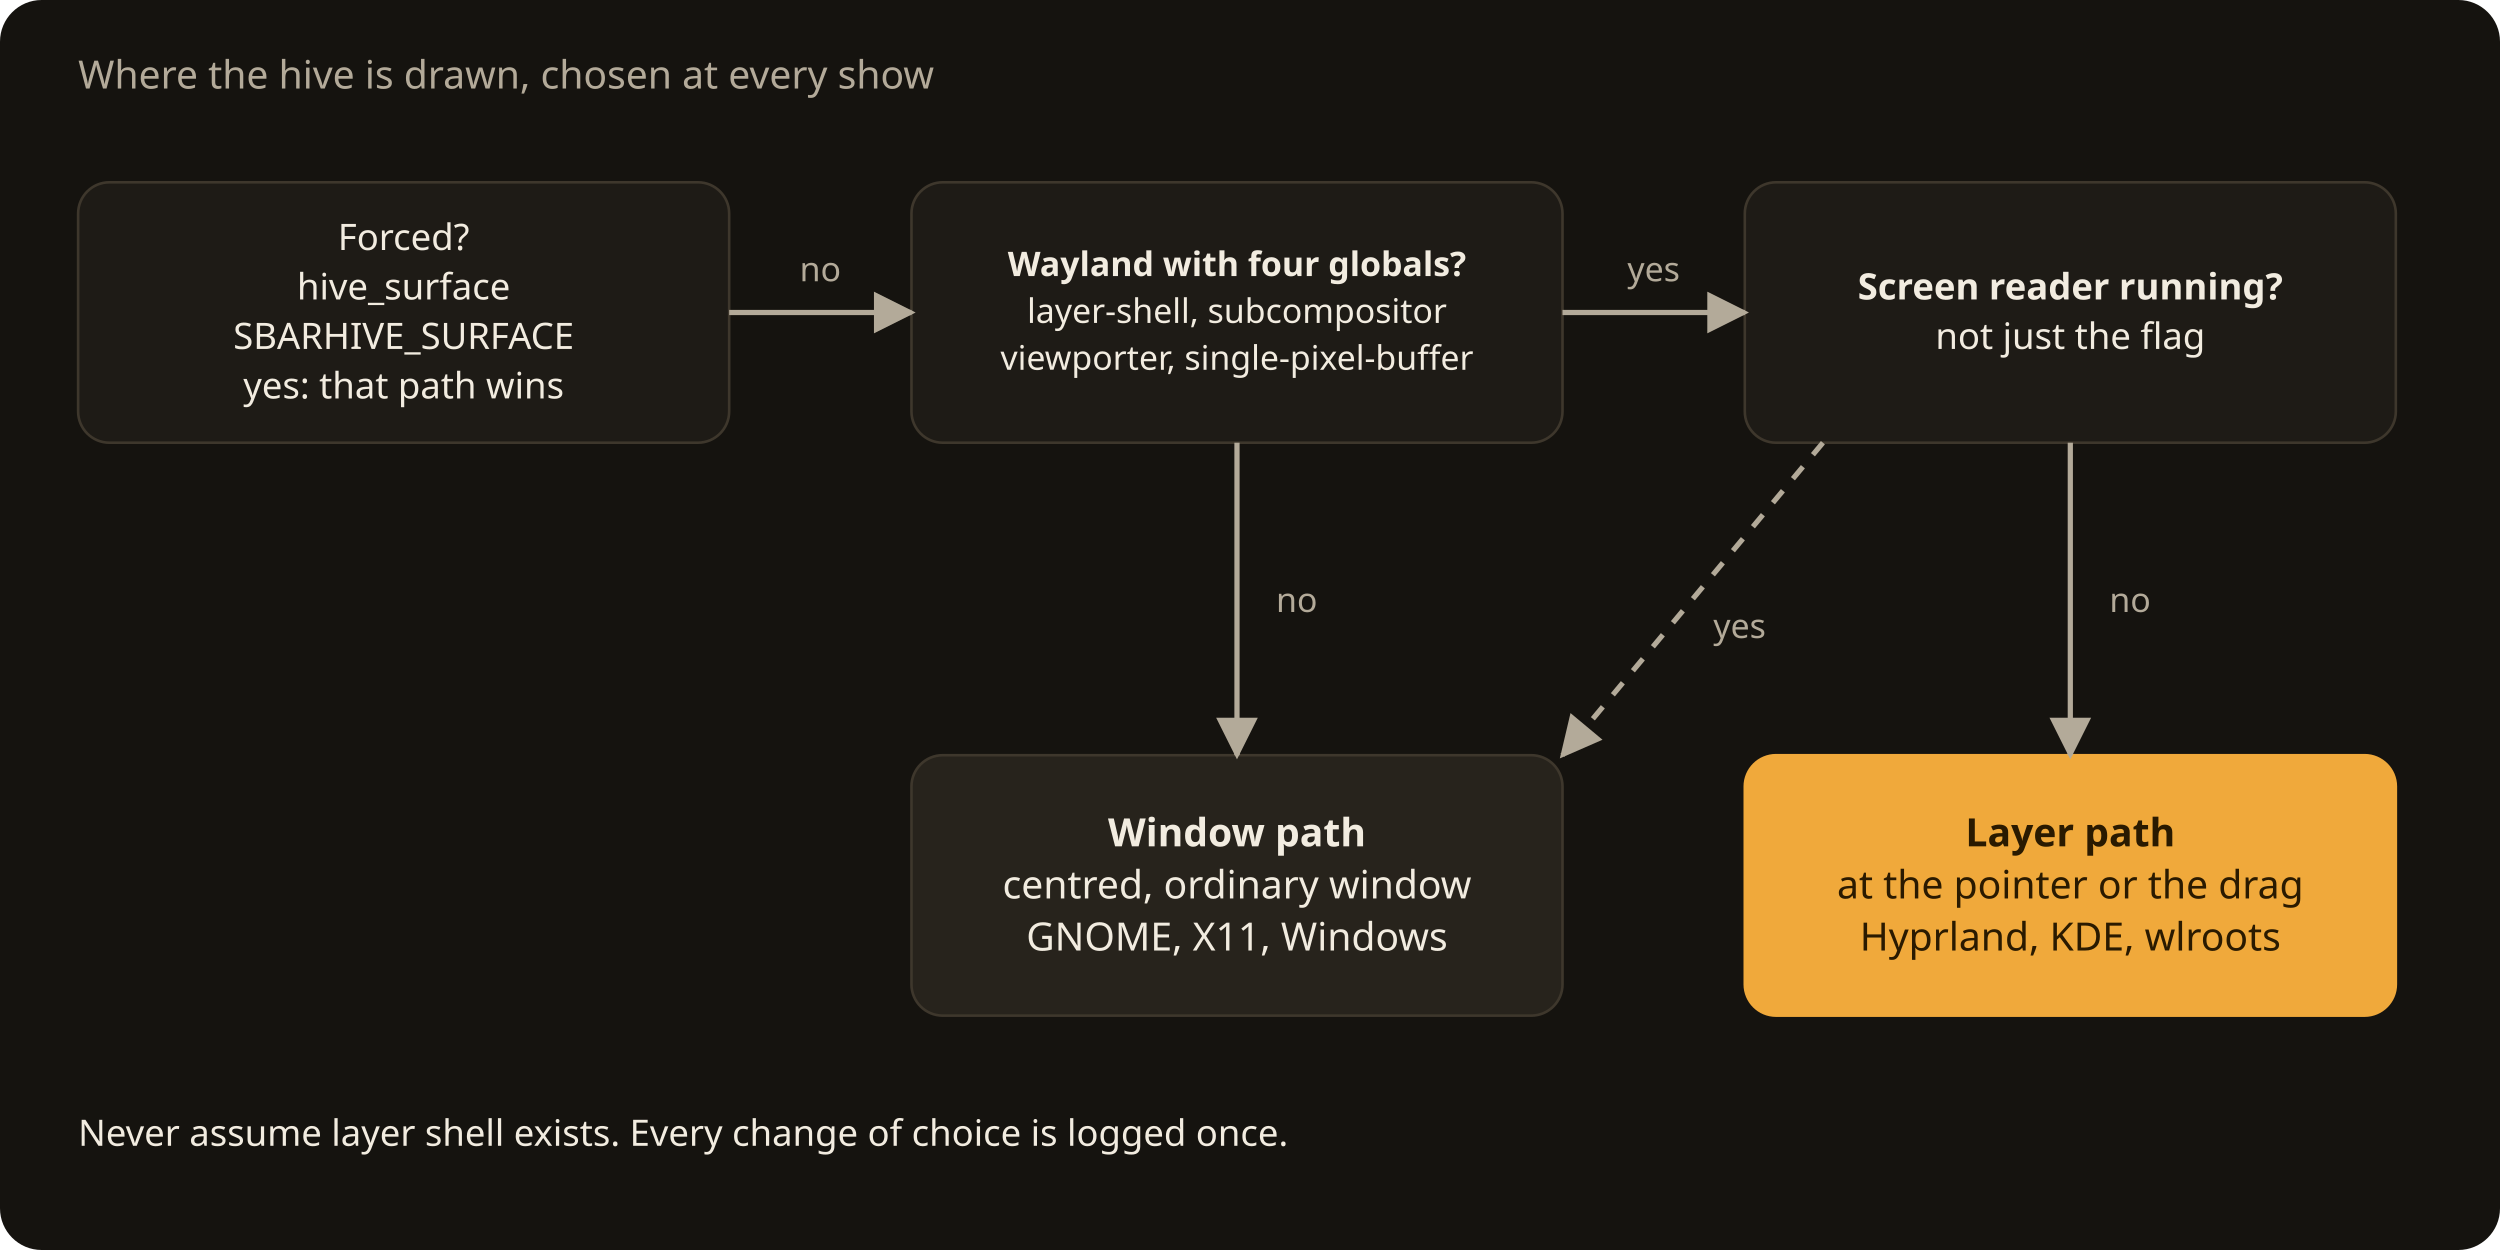
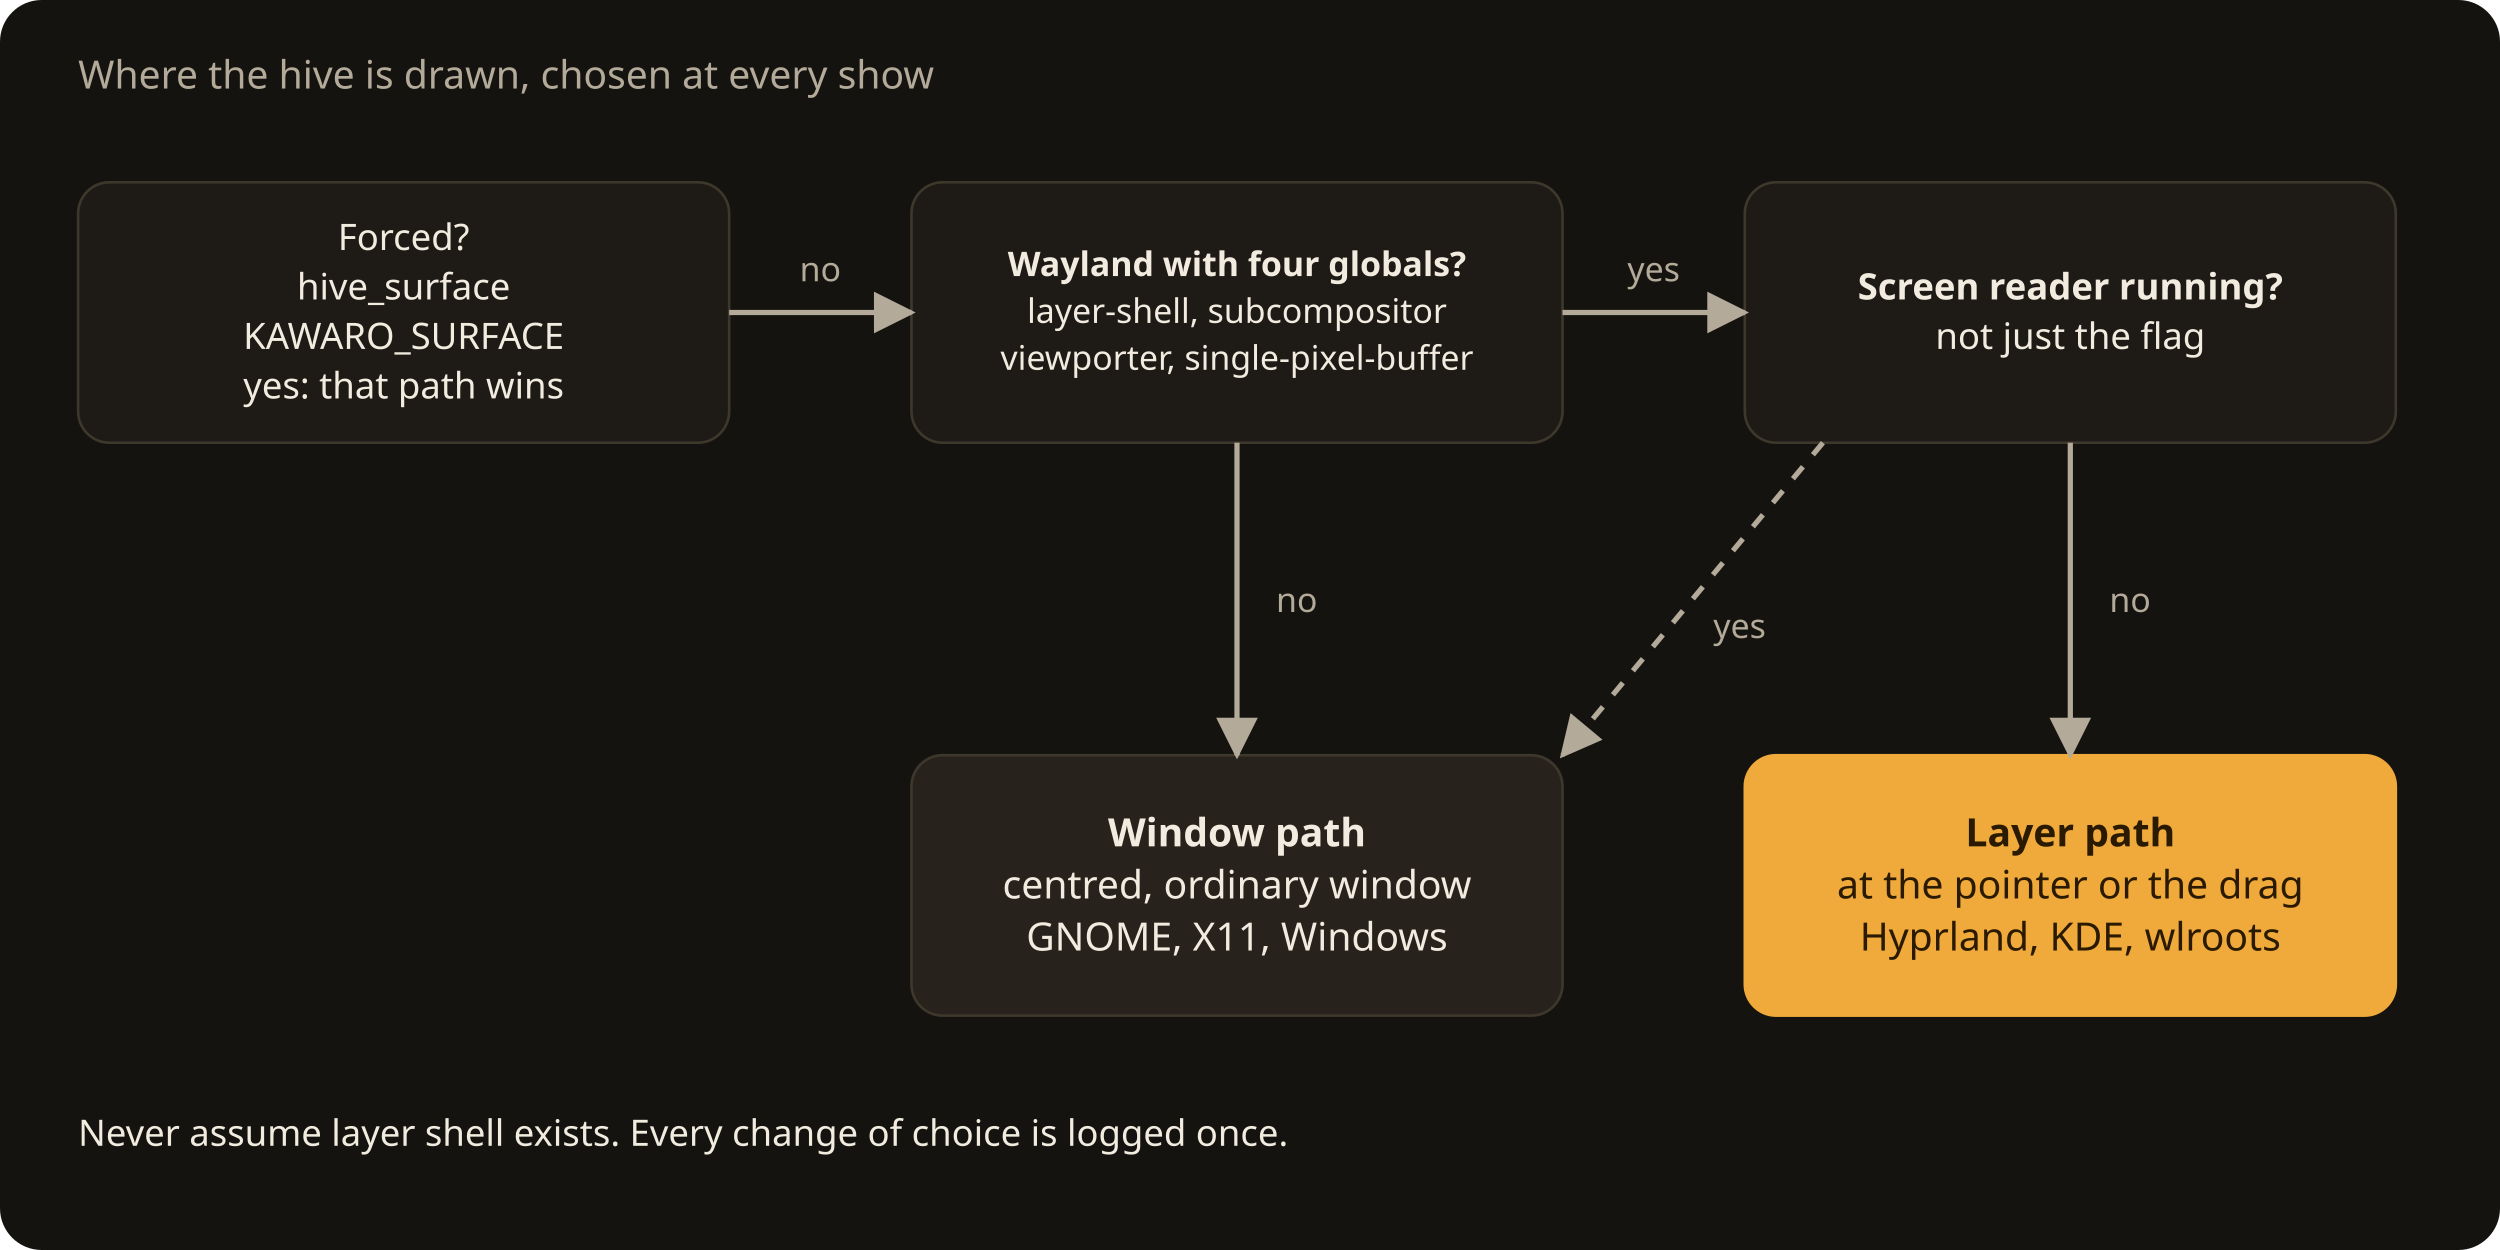
<svg xmlns="http://www.w3.org/2000/svg" viewBox="0 0 960 480" role="img" aria-labelledby="t d" width="960" height="480">
  <style>
.box{fill:#1E1B16;stroke:#3E372C;stroke-width:1}
.box2{fill:#27231C;stroke:#3E372C;stroke-width:1}
.zone{fill:#15130F;stroke:#3E372C;stroke-width:1;stroke-dasharray:6 6}
.hot{fill:#F0A93B;stroke:#F0A93B}
.hex{fill:#27231C;stroke:#3E372C;stroke-width:1}
.hexhot{fill:#F0A93B;stroke:#F0A93B}
.hexc{fill:#322C23;stroke:#3E372C;stroke-width:1}
.t{fill:#F2ECE0} .t2{fill:#B3AA99}
.hot-t{fill:#2A1A00} .hexhot-t{fill:#2A1A00}
.ln{stroke:#B3AA99;stroke-width:2;fill:none}
.head{fill:#B3AA99}
text{font-family:"IBM Plex Sans Arabic", "IBM Plex Sans", system-ui, sans-serif}
</style>
  <rect width="960" height="480" fill="#15130F" rx="16" />
  <defs>
    <marker id="a" viewBox="0 0 10 10" refX="9" refY="5" markerWidth="8" markerHeight="8" orient="auto-start-reverse">
      <path d="M0 0L10 5L0 10Z" fill="#B3AA99" />
    </marker>
  </defs>
  <text class="head" x="30.0" y="34" text-anchor="start" font-size="15">Where the hive is drawn, chosen at every show</text>
  <rect class="box" x="30.0" y="70" width="250" height="100" rx="12" />
  <text class="t box-t" x="155.0" y="96.0" text-anchor="middle" font-size="14" font-family="ui-monospace, 'IBM Plex Mono', monospace">Forced?</text>
  <text class="t box-t" x="155.0" y="115.0" text-anchor="middle" font-size="14">hive_surface</text>
-   <text class="t box-t" x="155.0" y="134.0" text-anchor="middle" font-size="14">SBARHIVE_SURFACE</text>
+   <text class="t box-t" x="155.0" y="134.0" text-anchor="middle" font-size="14">KAWARO_SURFACE</text>
  <text class="t box-t" x="155.0" y="153.0" text-anchor="middle" font-size="14">yes: that path wins</text>
  <rect class="box" x="350.0" y="70" width="250" height="100" rx="12" />
  <text class="t box-t" x="475.0" y="106.0" text-anchor="middle" font-size="13" font-weight="600">Wayland with four globals?</text>
  <text class="t box-t" x="475.0" y="124.0" text-anchor="middle" font-size="13">layer-shell, subcompositor</text>
  <text class="t box-t" x="475.0" y="142.0" text-anchor="middle" font-size="13">viewporter, single-pixel-buffer</text>
  <rect class="box" x="670.0" y="70" width="250" height="100" rx="12" />
  <text class="t box-t" x="795.0" y="115.0" text-anchor="middle" font-size="14" font-weight="600">Screen reader running?</text>
  <text class="t box-t" x="795.0" y="134.0" text-anchor="middle" font-size="14">not just the flag</text>
  <line class="ln" x1="280.0" y1="120" x2="350.0" y2="120" marker-end="url(#a)" />
  <text class="t2" x="315.0" y="108" text-anchor="middle" font-size="13">no</text>
  <line class="ln" x1="600.0" y1="120" x2="670.0" y2="120" marker-end="url(#a)" />
  <text class="t2" x="635.0" y="108" text-anchor="middle" font-size="13">yes</text>
  <rect class="box2" x="350.0" y="290" width="250" height="100" rx="12" />
  <text class="t box2-t" x="475.0" y="325.0" text-anchor="middle" font-size="15" font-weight="600">Window path</text>
  <text class="t box2-t" x="475.0" y="345.0" text-anchor="middle" font-size="15">centred, ordinary window</text>
  <text class="t box2-t" x="475.0" y="365.0" text-anchor="middle" font-size="15">GNOME, X11, Windows</text>
  <rect class="hot" x="670.0" y="290" width="250" height="100" rx="12" />
  <text class="t hot-t" x="795.0" y="325.0" text-anchor="middle" font-size="15" font-weight="600">Layer path</text>
  <text class="t hot-t" x="795.0" y="345.0" text-anchor="middle" font-size="15">at the pointer or the drag</text>
  <text class="t hot-t" x="795.0" y="365.0" text-anchor="middle" font-size="15">Hyprland, KDE, wlroots</text>
  <line class="ln" x1="475.0" y1="170" x2="475.0" y2="290" marker-end="url(#a)" />
  <text class="t2" x="490.0" y="235" text-anchor="start" font-size="13">no</text>
  <line class="ln" x1="795.0" y1="170" x2="795.0" y2="290" marker-end="url(#a)" />
  <text class="t2" x="810.0" y="235" text-anchor="start" font-size="13">no</text>
  <line class="ln" x1="700.0" y1="170" x2="600.0" y2="290" marker-end="url(#a)" stroke-dasharray="6 6" />
  <text class="t2" x="668.0" y="245" text-anchor="middle" font-size="13">yes</text>
  <text class="t" x="30.0" y="440" text-anchor="start" font-size="14">Never assume layer shell exists. Every change of choice is logged once.</text>
</svg>
